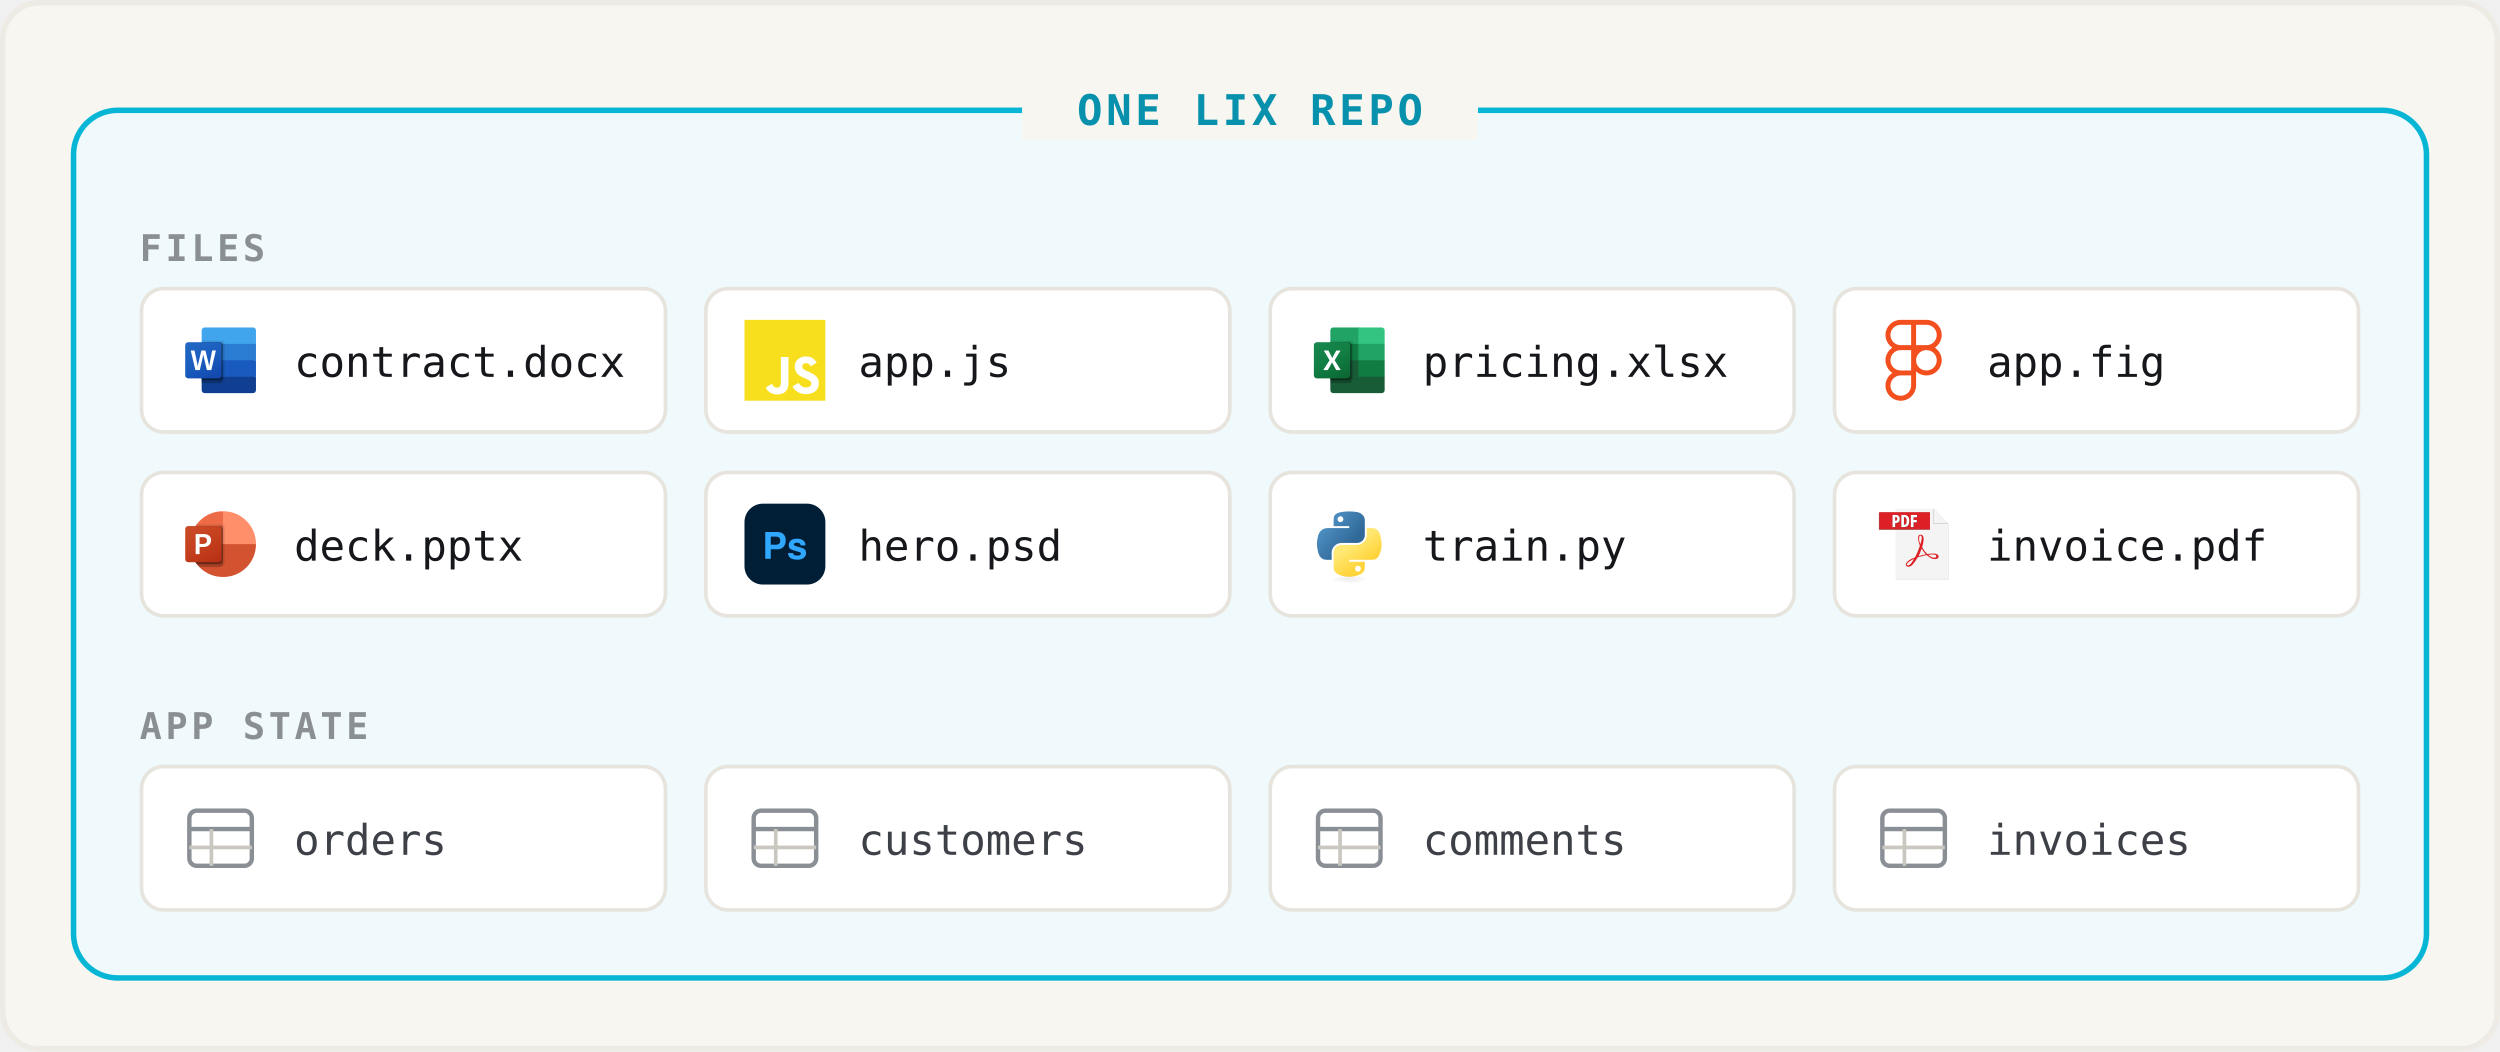
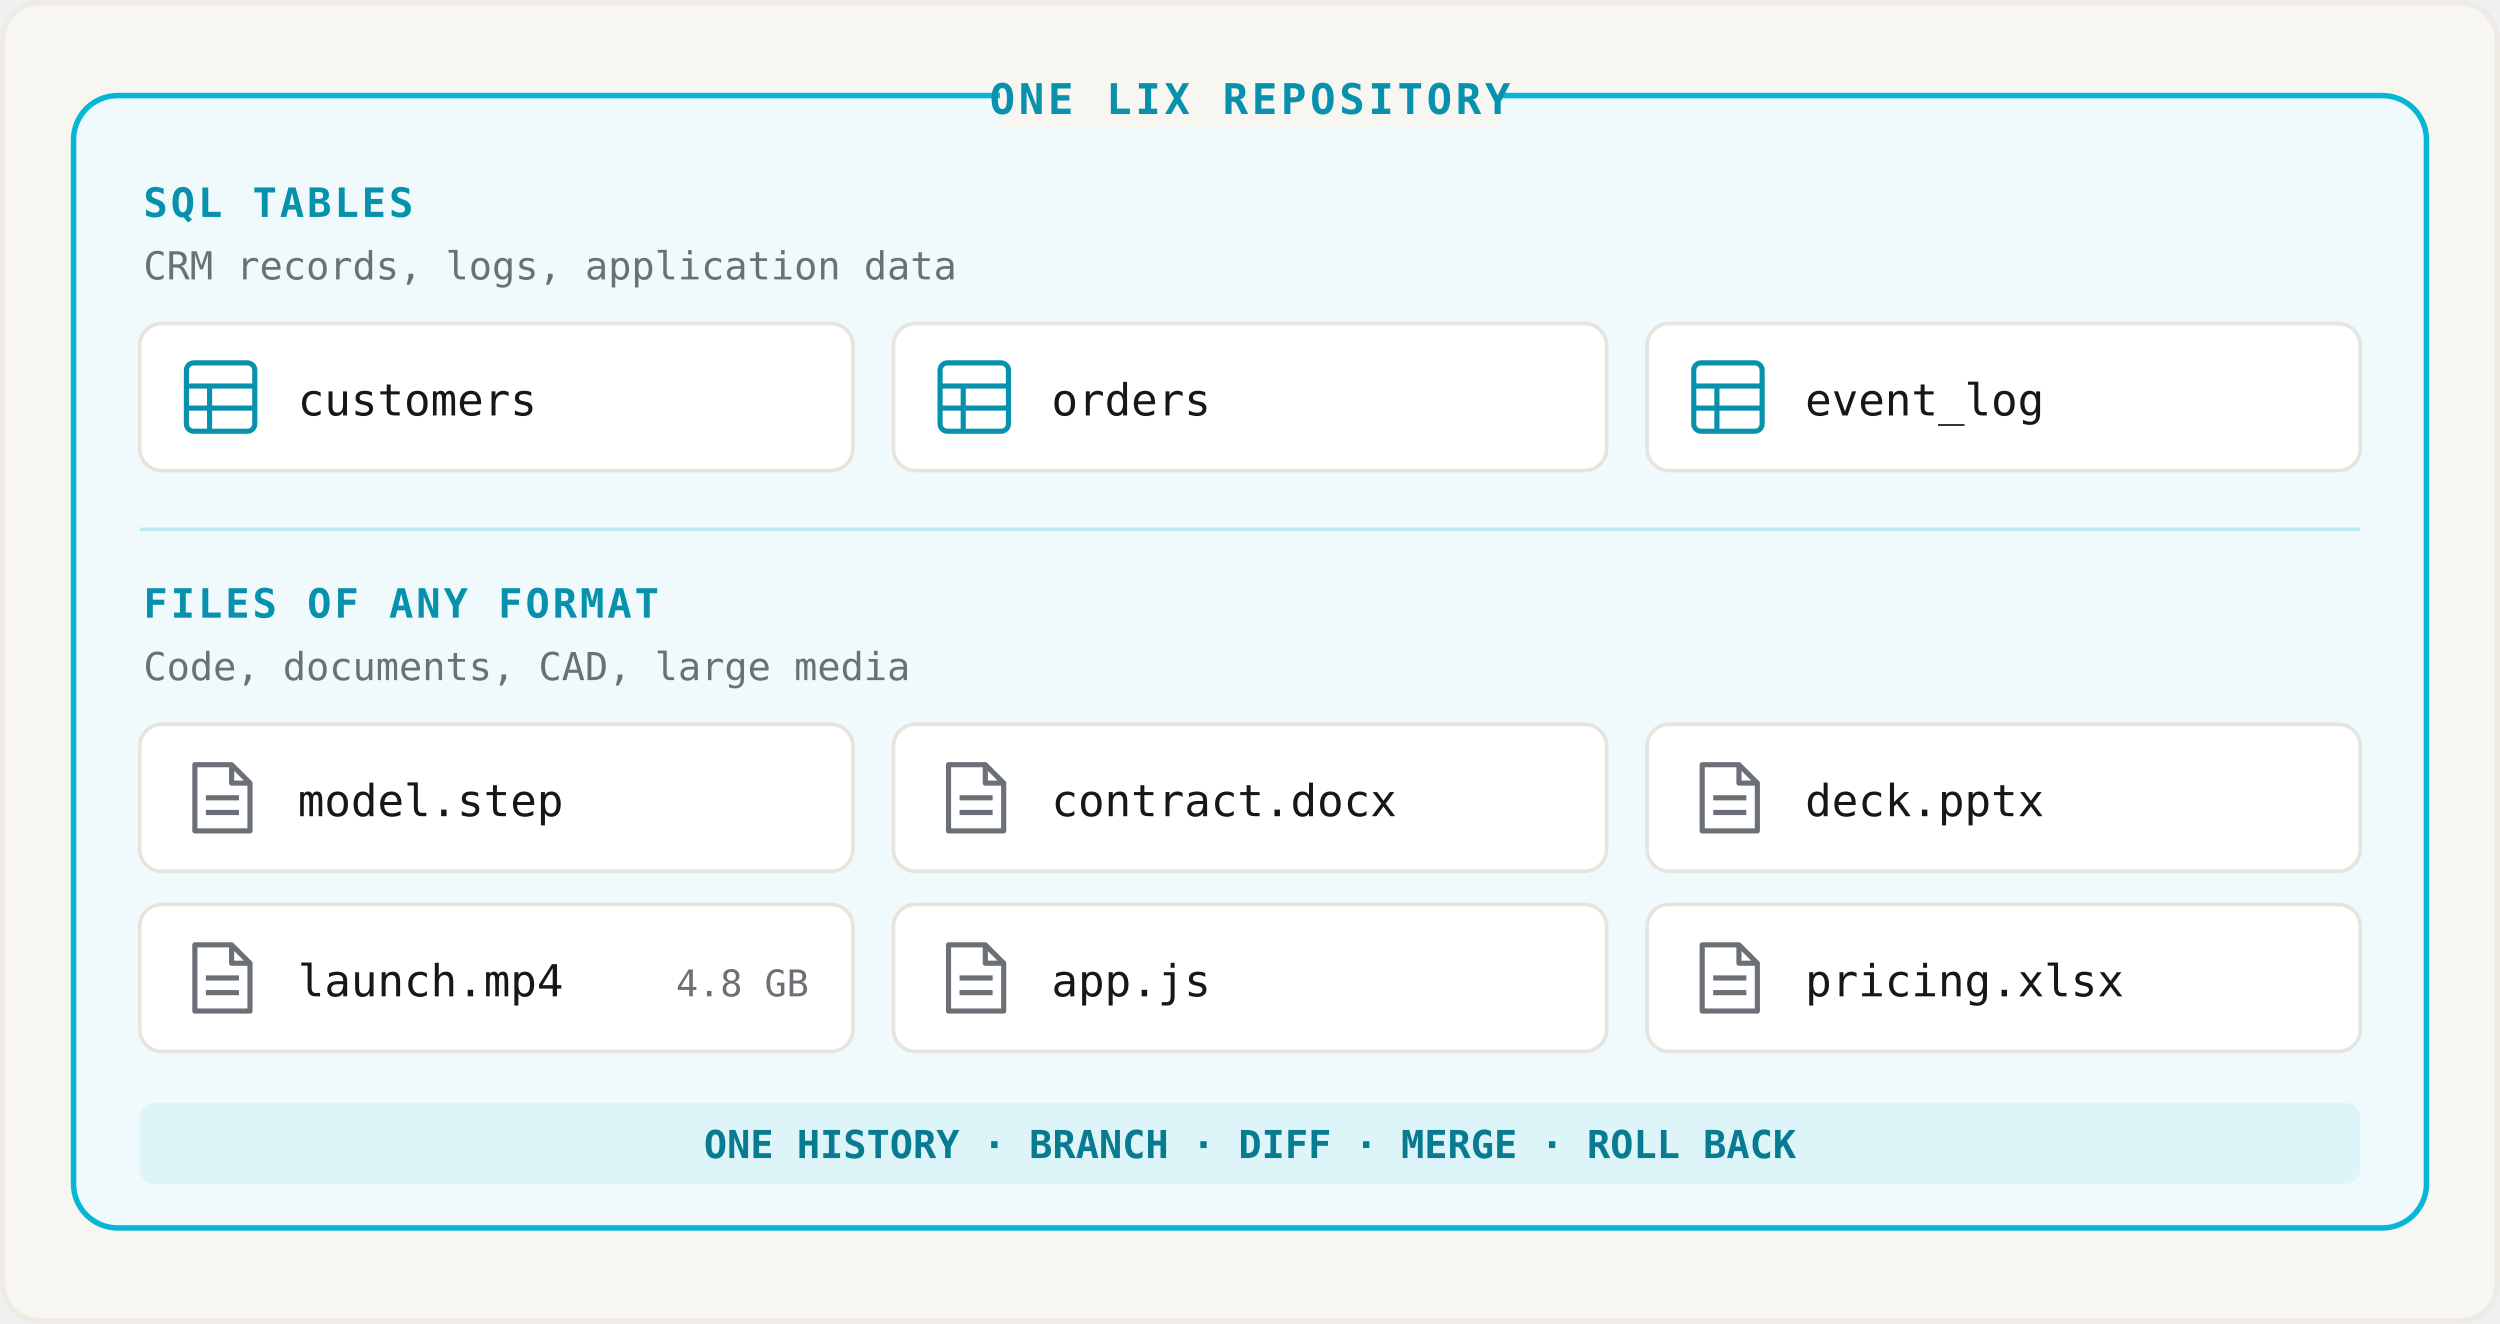
- <svg xmlns="http://www.w3.org/2000/svg" viewBox="0 0 680 286" role="img" aria-label="One Lix repository holding files of every format and the application's own database tables." font-family="ui-monospace, 'SF Mono', SFMono-Regular, Menlo, Consolas, monospace">
-   <rect x="0.75" y="0.75" width="678.5" height="284.5" rx="10" fill="#F7F6F1" stroke="#EDEBE4" stroke-width="1.5" />
-   <rect x="20" y="30" width="640" height="236" rx="12" fill="#F0FAFC" stroke="#07B6D5" stroke-width="1.5" />
-   <rect x="278" y="22" width="124" height="16" fill="#F7F6F1" />
-   <text x="340" y="34" text-anchor="middle" font-size="11.5" font-weight="700" letter-spacing="1" fill="#0891AC">ONE LIX REPO</text>
-   <text x="38" y="71" font-size="10" font-weight="700" letter-spacing="1" fill="#8A8F96">FILES</text>
-   <text x="38" y="201" font-size="10" font-weight="700" letter-spacing="1" fill="#8A8F96">APP STATE</text>
-   <g transform="translate(38.00, 78)">
-     <rect x="0.5" y="0.5" width="142.50" height="39" rx="6" fill="#FFFFFF" stroke="#E6E4DD" />
-     <svg x="11" y="9" width="22" height="22" viewBox="0 0 32 32">
-       <defs>
-         <linearGradient id="word-a" x1="4.494" y1="-1712.086" x2="13.832" y2="-1695.914" gradientTransform="translate(0 1720)" gradientUnits="userSpaceOnUse">
-           <stop offset="0" stop-color="#2368c4" />
-           <stop offset="0.5" stop-color="#1a5dbe" />
-           <stop offset="1" stop-color="#1146ac" />
-         </linearGradient>
-       </defs>
-       <path d="M28.806,3H9.705A1.192,1.192,0,0,0,8.512,4.191h0V9.5l11.069,3.25L30,9.5V4.191A1.192,1.192,0,0,0,28.806,3Z" style="fill:#41a5ee" />
-       <path d="M30,9.5H8.512V16l11.069,1.95L30,16Z" style="fill:#2b7cd3" />
-       <path d="M8.512,16v6.5L18.93,23.8,30,22.5V16Z" style="fill:#185abd" />
-       <path d="M9.705,29h19.1A1.192,1.192,0,0,0,30,27.809h0V22.5H8.512v5.309A1.192,1.192,0,0,0,9.705,29Z" style="fill:#103f91" />
-       <path d="M16.434,8.2H8.512V24.45h7.922a1.2,1.2,0,0,0,1.194-1.191V9.391A1.2,1.2,0,0,0,16.434,8.2Z" style="opacity:0.1;isolation:isolate" />
-       <path d="M15.783,8.85H8.512V25.1h7.271a1.2,1.2,0,0,0,1.194-1.191V10.041A1.2,1.2,0,0,0,15.783,8.85Z" style="opacity:0.2;isolation:isolate" />
-       <path d="M15.783,8.85H8.512V23.8h7.271a1.2,1.2,0,0,0,1.194-1.191V10.041A1.2,1.2,0,0,0,15.783,8.85Z" style="opacity:0.2;isolation:isolate" />
-       <path d="M15.132,8.85H8.512V23.8h6.62a1.2,1.2,0,0,0,1.194-1.191V10.041A1.2,1.2,0,0,0,15.132,8.85Z" style="opacity:0.2;isolation:isolate" />
-       <path d="M3.194,8.85H15.132a1.193,1.193,0,0,1,1.194,1.191V21.959a1.193,1.193,0,0,1-1.194,1.191H3.194A1.192,1.192,0,0,1,2,21.959V10.041A1.192,1.192,0,0,1,3.194,8.85Z" style="fill:url(#word-a)" />
-       <path d="M6.9,17.988c.023.184.039.344.046.481h.028c.01-.13.032-.287.065-.47s.062-.338.089-.465l1.255-5.407h1.624l1.3,5.326a7.761,7.761,0,0,1,.162,1h.022a7.6,7.6,0,0,1,.135-.975l1.039-5.358h1.477l-1.824,7.748H10.591L9.354,14.742q-.054-.222-.122-.578t-.084-.52H9.127q-.021.189-.084.561c-.042.249-.075.432-.1.552L7.78,19.871H6.024L4.19,12.127h1.5l1.131,5.418A4.469,4.469,0,0,1,6.9,17.988Z" style="fill:#fff" />
-     </svg>
-     <text x="42" y="24.5" font-size="11.5" fill="#15171B">contract.docx</text>
+ <svg xmlns="http://www.w3.org/2000/svg" viewBox="0 0 680 360" role="img" aria-label="One Lix repository: versioned SQL tables for customers, orders, and events above files including CAD, Word, PowerPoint, and large video" font-family="ui-monospace, SFMono-Regular, Menlo, Consolas, monospace">
+   <defs>
+     <g id="table-icon" fill="none" stroke="#0891AC" stroke-width="1.4">
+       <rect x="0.7" y="0.7" width="18.6" height="18.6" rx="2" />
+       <path d="M1 7h18M1 13h18M7 7v12" />
+     </g>
+     <g id="file-icon" fill="none" stroke="#6B7076" stroke-width="1.4">
+       <path d="M3 1h10l5 5v13H3zM13 1v5h5" stroke-linejoin="round" />
+       <path d="M6 10h9M6 14h9" />
+     </g>
+     <g id="card">
+       <rect width="194" height="40" rx="6" fill="#FFFFFF" stroke="#E6E4DD" />
+     </g>
+   </defs>
+   <rect x="0.75" y="0.75" width="678.5" height="358.5" rx="10" fill="#F7F6F1" stroke="#EDEBE4" stroke-width="1.5" />
+   <rect x="20" y="26" width="640" height="308" rx="12" fill="#F0FAFC" stroke="#07B6D5" stroke-width="1.5" />
+   <rect x="272" y="18" width="136" height="17" fill="#F7F6F1" />
+   <text x="340" y="31" text-anchor="middle" font-size="11.5" font-weight="700" letter-spacing="1" fill="#0891AC">ONE LIX REPOSITORY</text>
+   <text x="39" y="59" font-size="11" font-weight="700" letter-spacing="0.8" fill="#0891AC">SQL TABLES</text>
+   <text x="39" y="76" font-size="10.5" fill="#6B7076">CRM records, logs, application data</text>
+   <g transform="translate(38 88)">
+     <use href="#card" />
+     <use href="#table-icon" x="12" y="10" />
+     <text x="43" y="25" font-size="12" fill="#15171B">customers</text>
  </g>
-   <g transform="translate(191.50, 78)">
-     <rect x="0.5" y="0.5" width="142.50" height="39" rx="6" fill="#FFFFFF" stroke="#E6E4DD" />
-     <svg x="11" y="9" width="22" height="22" viewBox="0 0 24 24" fill="#F7DF1E">
-       <path d="M0 0h24v24H0V0zm22.034 18.276c-.175-1.095-.888-2.015-3.003-2.873-.736-.345-1.554-.585-1.797-1.14-.091-.33-.105-.51-.046-.705.15-.646.915-.84 1.515-.66.39.12.75.42.976.9 1.034-.676 1.034-.676 1.755-1.125-.27-.42-.404-.601-.586-.78-.63-.705-1.469-1.065-2.834-1.034l-.705.089c-.676.165-1.32.525-1.71 1.005-1.14 1.291-.811 3.541.569 4.471 1.365 1.02 3.361 1.244 3.616 2.205.24 1.17-.87 1.545-1.966 1.41-.811-.18-1.26-.586-1.755-1.336l-1.83 1.051c.21.48.45.689.81 1.109 1.74 1.756 6.09 1.666 6.871-1.004.029-.09.24-.705.074-1.65l.046.067zm-8.983-7.245h-2.248c0 1.938-.009 3.864-.009 5.805 0 1.232.063 2.363-.138 2.711-.33.689-1.18.601-1.566.48-.396-.196-.597-.466-.83-.855-.063-.105-.11-.196-.127-.196l-1.825 1.125c.305.63.75 1.172 1.324 1.517.855.51 2.004.675 3.207.405.783-.226 1.458-.691 1.811-1.411.51-.93.402-2.07.397-3.346.012-2.054 0-4.109 0-6.179l.004-.056z" />
-     </svg>
-     <text x="42" y="24.5" font-size="11.5" fill="#15171B">app.js</text>
+   <g transform="translate(243 88)">
+     <use href="#card" />
+     <use href="#table-icon" x="12" y="10" />
+     <text x="43" y="25" font-size="12" fill="#15171B">orders</text>
  </g>
-   <g transform="translate(345.00, 78)">
-     <rect x="0.5" y="0.5" width="142.50" height="39" rx="6" fill="#FFFFFF" stroke="#E6E4DD" />
-     <svg x="11" y="9" width="22" height="22" viewBox="0 0 32 32">
-       <defs>
-         <linearGradient id="xl-a" x1="4.494" y1="-2092.086" x2="13.832" y2="-2075.914" gradientTransform="translate(0 2100)" gradientUnits="userSpaceOnUse">
-           <stop offset="0" stop-color="#18884f" />
-           <stop offset="0.5" stop-color="#117e43" />
-           <stop offset="1" stop-color="#0b6631" />
-         </linearGradient>
-       </defs>
-       <path d="M19.581,15.35,8.512,13.4V27.809A1.192,1.192,0,0,0,9.705,29h19.1A1.192,1.192,0,0,0,30,27.809h0V22.5Z" style="fill:#185c37" />
-       <path d="M19.581,3H9.705A1.192,1.192,0,0,0,8.512,4.191h0V9.5L19.581,16l5.861,1.95L30,16V9.5Z" style="fill:#21a366" />
-       <path d="M8.512,9.5H19.581V16H8.512Z" style="fill:#107c41" />
-       <path d="M16.434,8.2H8.512V24.45h7.922a1.2,1.2,0,0,0,1.194-1.191V9.391A1.2,1.2,0,0,0,16.434,8.2Z" style="opacity:0.1;isolation:isolate" />
-       <path d="M15.783,8.85H8.512V25.1h7.271a1.2,1.2,0,0,0,1.194-1.191V10.041A1.2,1.2,0,0,0,15.783,8.85Z" style="opacity:0.2;isolation:isolate" />
-       <path d="M15.783,8.85H8.512V23.8h7.271a1.2,1.2,0,0,0,1.194-1.191V10.041A1.2,1.2,0,0,0,15.783,8.85Z" style="opacity:0.2;isolation:isolate" />
-       <path d="M15.132,8.85H8.512V23.8h6.62a1.2,1.2,0,0,0,1.194-1.191V10.041A1.2,1.2,0,0,0,15.132,8.85Z" style="opacity:0.2;isolation:isolate" />
-       <path d="M3.194,8.85H15.132a1.193,1.193,0,0,1,1.194,1.191V21.959a1.193,1.193,0,0,1-1.194,1.191H3.194A1.192,1.192,0,0,1,2,21.959V10.041A1.192,1.192,0,0,1,3.194,8.85Z" style="fill:url(#xl-a)" />
-       <path d="M5.7,19.873l2.511-3.884-2.3-3.862H7.758L9.013,14.6c.116.234.2.408.238.524h.017c.082-.188.169-.369.26-.546l1.342-2.447h1.7l-2.359,3.84,2.419,3.905H10.821l-1.45-2.711A2.355,2.355,0,0,1,9.2,16.8H9.176a1.688,1.688,0,0,1-.168.351L7.515,19.873Z" style="fill:#fff" />
-       <path d="M28.806,3H19.581V9.5H30V4.191A1.192,1.192,0,0,0,28.806,3Z" style="fill:#33c481" />
-       <path d="M19.581,16H30v6.5H19.581Z" style="fill:#107c41" />
-     </svg>
-     <text x="42" y="24.5" font-size="11.5" fill="#15171B">pricing.xlsx</text>
+   <g transform="translate(448 88)">
+     <use href="#card" />
+     <use href="#table-icon" x="12" y="10" />
+     <text x="43" y="25" font-size="12" fill="#15171B">event_log</text>
  </g>
-   <g transform="translate(498.50, 78)">
-     <rect x="0.5" y="0.5" width="142.50" height="39" rx="6" fill="#FFFFFF" stroke="#E6E4DD" />
-     <svg x="11" y="9" width="22" height="22" viewBox="0 0 24 24" fill="#F24E1E">
-       <path d="M15.852 8.981h-4.588V0h4.588c2.476 0 4.49 2.014 4.49 4.49s-2.014 4.491-4.49 4.491zM12.735 7.51h3.117c1.665 0 3.019-1.355 3.019-3.019s-1.355-3.019-3.019-3.019h-3.117V7.51zm0 1.471H8.148c-2.476 0-4.49-2.014-4.49-4.49S5.672 0 8.148 0h4.588v8.981zm-4.587-7.51c-1.665 0-3.019 1.355-3.019 3.019s1.354 3.02 3.019 3.02h3.117V1.471H8.148zm4.587 15.019H8.148c-2.476 0-4.49-2.014-4.49-4.49s2.014-4.49 4.49-4.49h4.588v8.98zM8.148 8.981c-1.665 0-3.019 1.355-3.019 3.019s1.355 3.019 3.019 3.019h3.117V8.981H8.148zM8.172 24c-2.489 0-4.515-2.014-4.515-4.49s2.014-4.49 4.49-4.49h4.588v4.441c0 2.503-2.047 4.539-4.563 4.539zm-.024-7.51a3.023 3.023 0 0 0-3.019 3.019c0 1.665 1.365 3.019 3.044 3.019 1.705 0 3.093-1.376 3.093-3.068v-2.97H8.148zm7.704 0h-.098c-2.476 0-4.49-2.014-4.49-4.49s2.014-4.49 4.49-4.49h.098c2.476 0 4.49 2.014 4.49 4.49s-2.014 4.49-4.49 4.49zm-.097-7.509c-1.665 0-3.019 1.355-3.019 3.019s1.355 3.019 3.019 3.019h.098c1.665 0 3.019-1.355 3.019-3.019s-1.355-3.019-3.019-3.019h-.098z" />
-     </svg>
-     <text x="42" y="24.5" font-size="11.5" fill="#15171B">app.fig</text>
+   <line x1="38" y1="144" x2="642" y2="144" stroke="#BCEAF1" />
+   <text x="39" y="168" font-size="11" font-weight="700" letter-spacing="0.8" fill="#0891AC">FILES OF ANY FORMAT</text>
+   <text x="39" y="185" font-size="10.5" fill="#6B7076">Code, documents, CAD, large media</text>
+   <g transform="translate(38 197)">
+     <use href="#card" />
+     <use href="#file-icon" x="12" y="10" />
+     <text x="43" y="25" font-size="12" fill="#15171B">model.step</text>
  </g>
-   <g transform="translate(38.00, 128)">
-     <rect x="0.5" y="0.5" width="142.50" height="39" rx="6" fill="#FFFFFF" stroke="#E6E4DD" />
-     <svg x="11" y="9" width="22" height="22" viewBox="0 0 32 32">
-       <defs>
-         <linearGradient id="ppt-a" x1="4.494" y1="-1748.086" x2="13.832" y2="-1731.914" gradientTransform="translate(0 1756)" gradientUnits="userSpaceOnUse">
-           <stop offset="0" stop-color="#ca4c28" />
-           <stop offset="0.5" stop-color="#c5401e" />
-           <stop offset="1" stop-color="#b62f14" />
-         </linearGradient>
-       </defs>
-       <path d="M18.93,17.3,16.977,3h-.146A12.9,12.9,0,0,0,3.953,15.854V16Z" style="fill:#ed6c47" />
-       <path d="M17.123,3h-.146V16l6.511,2.6L30,16v-.146A12.9,12.9,0,0,0,17.123,3Z" style="fill:#ff8f6b" />
-       <path d="M30,16v.143A12.905,12.905,0,0,1,17.12,29h-.287A12.907,12.907,0,0,1,3.953,16.143V16Z" style="fill:#d35230" />
-       <path d="M17.628,9.389V23.26a1.2,1.2,0,0,1-.742,1.1,1.16,1.16,0,0,1-.45.091H7.027c-.182-.208-.358-.429-.521-.65a12.735,12.735,0,0,1-2.553-7.657v-.286A12.705,12.705,0,0,1,6.05,8.85c.143-.221.293-.442.456-.65h9.93A1.2,1.2,0,0,1,17.628,9.389Z" style="opacity:0.1;isolation:isolate" />
-       <path d="M16.977,10.04V23.911a1.15,1.15,0,0,1-.091.448,1.2,1.2,0,0,1-1.1.741H7.62q-.309-.314-.593-.65c-.182-.208-.358-.429-.521-.65a12.735,12.735,0,0,1-2.553-7.657v-.286A12.705,12.705,0,0,1,6.05,8.85h9.735A1.2,1.2,0,0,1,16.977,10.04Z" style="opacity:0.2;isolation:isolate" />
-       <path d="M16.977,10.04V22.611A1.2,1.2,0,0,1,15.785,23.8H6.506a12.735,12.735,0,0,1-2.553-7.657v-.286A12.705,12.705,0,0,1,6.05,8.85h9.735A1.2,1.2,0,0,1,16.977,10.04Z" style="opacity:0.2;isolation:isolate" />
-       <path d="M16.326,10.04V22.611A1.2,1.2,0,0,1,15.134,23.8H6.506a12.735,12.735,0,0,1-2.553-7.657v-.286A12.705,12.705,0,0,1,6.05,8.85h9.084A1.2,1.2,0,0,1,16.326,10.04Z" style="opacity:0.2;isolation:isolate" />
-       <path d="M3.194,8.85H15.132a1.193,1.193,0,0,1,1.194,1.191V21.959a1.193,1.193,0,0,1-1.194,1.191H3.194A1.192,1.192,0,0,1,2,21.959V10.041A1.192,1.192,0,0,1,3.194,8.85Z" style="fill:url(#ppt-a)" />
-       <path d="M9.293,12.028a3.287,3.287,0,0,1,2.174.636,2.27,2.27,0,0,1,.756,1.841,2.555,2.555,0,0,1-.373,1.376,2.49,2.49,0,0,1-1.059.935A3.607,3.607,0,0,1,9.2,17.15H7.687v2.8H6.141V12.028ZM7.686,15.94H9.017a1.735,1.735,0,0,0,1.177-.351,1.3,1.3,0,0,0,.4-1.025q0-1.309-1.525-1.31H7.686V15.94Z" style="fill:#fff" />
-     </svg>
-     <text x="42" y="24.5" font-size="11.5" fill="#15171B">deck.pptx</text>
+   <g transform="translate(243 197)">
+     <use href="#card" />
+     <use href="#file-icon" x="12" y="10" />
+     <text x="43" y="25" font-size="12" fill="#15171B">contract.docx</text>
  </g>
-   <g transform="translate(191.50, 128)">
-     <rect x="0.5" y="0.5" width="142.50" height="39" rx="6" fill="#FFFFFF" stroke="#E6E4DD" />
-     <rect x="11" y="9" width="22" height="22" rx="5" fill="#001E36" />
-     <text x="22" y="24" text-anchor="middle" font-family="-apple-system, Helvetica, Arial, sans-serif" font-size="10" font-weight="700" fill="#31A8FF">Ps</text>
-     <text x="42" y="24.5" font-size="11.5" fill="#15171B">hero.psd</text>
+   <g transform="translate(448 197)">
+     <use href="#card" />
+     <use href="#file-icon" x="12" y="10" />
+     <text x="43" y="25" font-size="12" fill="#15171B">deck.pptx</text>
  </g>
-   <g transform="translate(345.00, 128)">
-     <rect x="0.5" y="0.5" width="142.50" height="39" rx="6" fill="#FFFFFF" stroke="#E6E4DD" />
-     <svg x="11" y="9" width="22" height="22" viewBox="0 0 128 128">
-       <linearGradient id="py-python-original-a" gradientUnits="userSpaceOnUse" x1="70.252" y1="1237.476" x2="170.659" y2="1151.089" gradientTransform="matrix(.563 0 0 -.568 -29.215 707.817)">
-         <stop offset="0" stop-color="#5A9FD4" />
-         <stop offset="1" stop-color="#306998" />
-       </linearGradient>
-       <linearGradient id="py-python-original-b" gradientUnits="userSpaceOnUse" x1="209.474" y1="1098.811" x2="173.62" y2="1149.537" gradientTransform="matrix(.563 0 0 -.568 -29.215 707.817)">
-         <stop offset="0" stop-color="#FFD43B" />
-         <stop offset="1" stop-color="#FFE873" />
-       </linearGradient>
-       <path fill="url(#py-python-original-a)" d="M63.391 1.988c-4.222.02-8.252.379-11.8 1.007-10.45 1.846-12.346 5.71-12.346 12.837v9.411h24.693v3.137H29.977c-7.176 0-13.46 4.313-15.426 12.521-2.268 9.405-2.368 15.275 0 25.096 1.755 7.311 5.947 12.519 13.124 12.519h8.491V67.234c0-8.151 7.051-15.34 15.426-15.34h24.665c6.866 0 12.346-5.654 12.346-12.548V15.833c0-6.693-5.646-11.72-12.346-12.837-4.244-.706-8.645-1.027-12.866-1.008zM50.037 9.557c2.55 0 4.634 2.117 4.634 4.721 0 2.593-2.083 4.69-4.634 4.69-2.56 0-4.633-2.097-4.633-4.69-.001-2.604 2.073-4.721 4.633-4.721z" transform="translate(0 10.26)" />
-       <path fill="url(#py-python-original-b)" d="M91.682 28.38v10.966c0 8.5-7.208 15.655-15.426 15.655H51.591c-6.756 0-12.346 5.783-12.346 12.549v23.515c0 6.691 5.818 10.628 12.346 12.547 7.816 2.297 15.312 2.713 24.665 0 6.216-1.801 12.346-5.423 12.346-12.547v-9.412H63.938v-3.138h37.012c7.176 0 9.852-5.005 12.348-12.519 2.578-7.735 2.467-15.174 0-25.096-1.774-7.145-5.161-12.521-12.348-12.521h-9.268zM77.809 87.927c2.561 0 4.634 2.097 4.634 4.692 0 2.602-2.074 4.719-4.634 4.719-2.55 0-4.633-2.117-4.633-4.719 0-2.595 2.083-4.692 4.633-4.692z" transform="translate(0 10.26)" />
-       <radialGradient id="py-python-original-c" cx="1825.678" cy="444.45" r="26.743" gradientTransform="matrix(0 -.24 -1.055 0 532.979 557.576)" gradientUnits="userSpaceOnUse">
-         <stop offset="0" stop-color="#B8B8B8" stop-opacity=".498" />
-         <stop offset="1" stop-color="#7F7F7F" stop-opacity="0" />
-       </radialGradient>
-       <path opacity=".444" fill="url(#py-python-original-c)" d="M97.309 119.597c0 3.543-14.816 6.416-33.091 6.416-18.276 0-33.092-2.873-33.092-6.416 0-3.544 14.815-6.417 33.092-6.417 18.275 0 33.091 2.872 33.091 6.417z" />
-     </svg>
-     <text x="42" y="24.5" font-size="11.5" fill="#15171B">train.py</text>
+   <g transform="translate(38 246)">
+     <use href="#card" />
+     <use href="#file-icon" x="12" y="10" />
+     <text x="43" y="25" font-size="12" fill="#15171B">launch.mp4</text>
+     <text x="182" y="25" text-anchor="end" font-size="10" fill="#6B7076">4.8 GB</text>
  </g>
-   <g transform="translate(498.50, 128)">
-     <rect x="0.5" y="0.5" width="142.50" height="39" rx="6" fill="#FFFFFF" stroke="#E6E4DD" />
-     <svg x="11" y="9" width="22" height="22" viewBox="0 0 32 32">
-       <path d="M24.1,2.072h0l5.564,5.8V29.928H8.879V30H29.735V7.945L24.1,2.072" style="fill:#909090" />
-       <path d="M24.031,2H8.808V29.928H29.664V7.873L24.03,2" style="fill:#f4f4f4" />
-       <path d="M8.655,3.5H2.265v6.827h20.1V3.5H8.655" style="fill:#7a7b7c" />
-       <path d="M22.472,10.211H2.395V3.379H22.472v6.832" style="fill:#dd2025" />
-       <path d="M9.052,4.534h-.03l-.207,0H7.745v4.8H8.773V7.715L9,7.728a2.042,2.042,0,0,0,.647-.117,1.427,1.427,0,0,0,.493-.291,1.224,1.224,0,0,0,.335-.454,2.13,2.13,0,0,0,.105-.908,2.237,2.237,0,0,0-.114-.644,1.173,1.173,0,0,0-.687-.65A2.149,2.149,0,0,0,9.37,4.56a2.232,2.232,0,0,0-.319-.026M8.862,6.828l-.089,0V5.348h.193a.57.57,0,0,1,.459.181.92.92,0,0,1,.183.558c0,.246,0,.469-.222.626a.942.942,0,0,1-.524.114" style="fill:#464648" />
-       <path d="M12.533,4.521c-.111,0-.219.008-.295.011L12,4.538h-.78v4.8h.918a2.677,2.677,0,0,0,1.028-.175,1.71,1.71,0,0,0,.68-.491,1.939,1.939,0,0,0,.373-.749,3.728,3.728,0,0,0,.114-.949,4.416,4.416,0,0,0-.087-1.127,1.777,1.777,0,0,0-.4-.733,1.63,1.63,0,0,0-.535-.4,2.413,2.413,0,0,0-.549-.178,1.282,1.282,0,0,0-.228-.017m-.182,3.937-.1,0V5.392h.013a1.062,1.062,0,0,1,.6.107,1.2,1.2,0,0,1,.324.4,1.3,1.3,0,0,1,.142.526c.009.22,0,.4,0,.549a2.926,2.926,0,0,1-.033.513,1.756,1.756,0,0,1-.169.5,1.13,1.13,0,0,1-.363.36.673.673,0,0,1-.416.106" style="fill:#464648" />
-       <path d="M17.43,4.538H15v4.8h1.028V7.434h1.3V6.542h-1.3V5.43h1.4V4.538" style="fill:#464648" />
-       <path d="M21.781,20.255s3.188-.578,3.188.511S22.994,21.412,21.781,20.255Zm-2.357.083a7.543,7.543,0,0,0-1.473.489l.4-.9c.4-.9.815-2.127.815-2.127a14.216,14.216,0,0,0,1.658,2.252,13.033,13.033,0,0,0-1.4.288Zm-1.262-6.5c0-.949.307-1.208.546-1.208s.508.115.517.939a10.787,10.787,0,0,1-.517,2.434A4.426,4.426,0,0,1,18.161,13.841ZM13.513,24.354c-.978-.585,2.051-2.386,2.6-2.444C16.11,21.911,14.537,24.966,13.513,24.354ZM25.9,20.895c-.01-.1-.1-1.207-2.07-1.16a14.228,14.228,0,0,0-2.453.173,12.542,12.542,0,0,1-2.012-2.655,11.76,11.76,0,0,0,.623-3.1c-.029-1.2-.316-1.888-1.236-1.878s-1.054.815-.933,2.013a9.309,9.309,0,0,0,.665,2.338s-.425,1.323-.987,2.639-.946,2.006-.946,2.006a9.622,9.622,0,0,0-2.725,1.4c-.824.767-1.159,1.356-.725,1.945.374.508,1.683.623,2.853-.91a22.549,22.549,0,0,0,1.7-2.492s1.784-.489,2.339-.623,1.226-.24,1.226-.24,1.629,1.639,3.2,1.581,1.495-.939,1.485-1.035" style="fill:#dd2025" />
-       <path d="M23.954,2.077V7.95h5.633L23.954,2.077Z" style="fill:#909090" />
-       <path d="M24.031,2V7.873h5.633L24.031,2Z" style="fill:#f4f4f4" />
-       <path d="M8.975,4.457h-.03l-.207,0H7.668v4.8H8.7V7.639l.228.013a2.042,2.042,0,0,0,.647-.117,1.428,1.428,0,0,0,.493-.291A1.224,1.224,0,0,0,10.4,6.79a2.13,2.13,0,0,0,.105-.908,2.237,2.237,0,0,0-.114-.644,1.173,1.173,0,0,0-.687-.65,2.149,2.149,0,0,0-.411-.105,2.232,2.232,0,0,0-.319-.026M8.785,6.751l-.089,0V5.271H8.89a.57.57,0,0,1,.459.181.92.92,0,0,1,.183.558c0,.246,0,.469-.222.626a.942.942,0,0,1-.524.114" style="fill:#fff" />
-       <path d="M12.456,4.444c-.111,0-.219.008-.295.011l-.235.006h-.78v4.8h.918a2.677,2.677,0,0,0,1.028-.175,1.71,1.71,0,0,0,.68-.491,1.939,1.939,0,0,0,.373-.749,3.728,3.728,0,0,0,.114-.949,4.416,4.416,0,0,0-.087-1.127,1.777,1.777,0,0,0-.4-.733,1.63,1.63,0,0,0-.535-.4,2.413,2.413,0,0,0-.549-.178,1.282,1.282,0,0,0-.228-.017m-.182,3.937-.1,0V5.315h.013a1.062,1.062,0,0,1,.6.107,1.2,1.2,0,0,1,.324.4,1.3,1.3,0,0,1,.142.526c.009.22,0,.4,0,.549a2.926,2.926,0,0,1-.033.513,1.756,1.756,0,0,1-.169.5,1.13,1.13,0,0,1-.363.36.673.673,0,0,1-.416.106" style="fill:#fff" />
-       <path d="M17.353,4.461h-2.43v4.8h1.028V7.357h1.3V6.465h-1.3V5.353h1.4V4.461" style="fill:#fff" />
-     </svg>
-     <text x="42" y="24.5" font-size="11.5" fill="#15171B">invoice.pdf</text>
+   <g transform="translate(243 246)">
+     <use href="#card" />
+     <use href="#file-icon" x="12" y="10" />
+     <text x="43" y="25" font-size="12" fill="#15171B">app.js</text>
  </g>
-   <g transform="translate(38.00, 208)">
-     <rect x="0.5" y="0.5" width="142.50" height="39" rx="6" fill="#FFFFFF" stroke="#E6E4DD" />
-     <g transform="translate(13, 12)">
-       <rect x="0.5" y="0.5" width="17" height="15" rx="2" fill="#FFFFFF" stroke="#8A8F96" stroke-width="1.2" />
-       <line x1="0.5" y1="5.5" x2="17.5" y2="5.5" stroke="#8A8F96" stroke-width="1.2" />
-       <line x1="0.5" y1="10.5" x2="17.5" y2="10.5" stroke="#C9C7BF" />
-       <line x1="6.5" y1="5.5" x2="6.5" y2="15.5" stroke="#C9C7BF" />
-     </g>
-     <text x="42" y="24.5" font-size="11.5" fill="#3D4046">orders</text>
+   <g transform="translate(448 246)">
+     <use href="#card" />
+     <use href="#file-icon" x="12" y="10" />
+     <text x="43" y="25" font-size="12" fill="#15171B">pricing.xlsx</text>
  </g>
-   <g transform="translate(191.50, 208)">
-     <rect x="0.5" y="0.5" width="142.50" height="39" rx="6" fill="#FFFFFF" stroke="#E6E4DD" />
-     <g transform="translate(13, 12)">
-       <rect x="0.5" y="0.5" width="17" height="15" rx="2" fill="#FFFFFF" stroke="#8A8F96" stroke-width="1.2" />
-       <line x1="0.5" y1="5.5" x2="17.5" y2="5.5" stroke="#8A8F96" stroke-width="1.2" />
-       <line x1="0.5" y1="10.5" x2="17.5" y2="10.5" stroke="#C9C7BF" />
-       <line x1="6.5" y1="5.5" x2="6.5" y2="15.5" stroke="#C9C7BF" />
-     </g>
-     <text x="42" y="24.5" font-size="11.5" fill="#3D4046">customers</text>
-   </g>
-   <g transform="translate(345.00, 208)">
-     <rect x="0.5" y="0.5" width="142.50" height="39" rx="6" fill="#FFFFFF" stroke="#E6E4DD" />
-     <g transform="translate(13, 12)">
-       <rect x="0.5" y="0.5" width="17" height="15" rx="2" fill="#FFFFFF" stroke="#8A8F96" stroke-width="1.2" />
-       <line x1="0.5" y1="5.5" x2="17.5" y2="5.5" stroke="#8A8F96" stroke-width="1.2" />
-       <line x1="0.5" y1="10.5" x2="17.5" y2="10.5" stroke="#C9C7BF" />
-       <line x1="6.5" y1="5.5" x2="6.5" y2="15.5" stroke="#C9C7BF" />
-     </g>
-     <text x="42" y="24.5" font-size="11.5" fill="#3D4046">comments</text>
-   </g>
-   <g transform="translate(498.50, 208)">
-     <rect x="0.5" y="0.5" width="142.50" height="39" rx="6" fill="#FFFFFF" stroke="#E6E4DD" />
-     <g transform="translate(13, 12)">
-       <rect x="0.5" y="0.5" width="17" height="15" rx="2" fill="#FFFFFF" stroke="#8A8F96" stroke-width="1.2" />
-       <line x1="0.5" y1="5.5" x2="17.5" y2="5.5" stroke="#8A8F96" stroke-width="1.2" />
-       <line x1="0.5" y1="10.5" x2="17.5" y2="10.5" stroke="#C9C7BF" />
-       <line x1="6.5" y1="5.5" x2="6.5" y2="15.5" stroke="#C9C7BF" />
-     </g>
-     <text x="42" y="24.5" font-size="11.5" fill="#3D4046">invoices</text>
-   </g>
+   <rect x="38" y="300" width="604" height="22" rx="4" fill="#DDF4F8" />
+   <text x="340" y="315" text-anchor="middle" font-size="10.5" font-weight="700" fill="#087B91">ONE HISTORY · BRANCH · DIFF · MERGE · ROLL BACK</text>
</svg>
